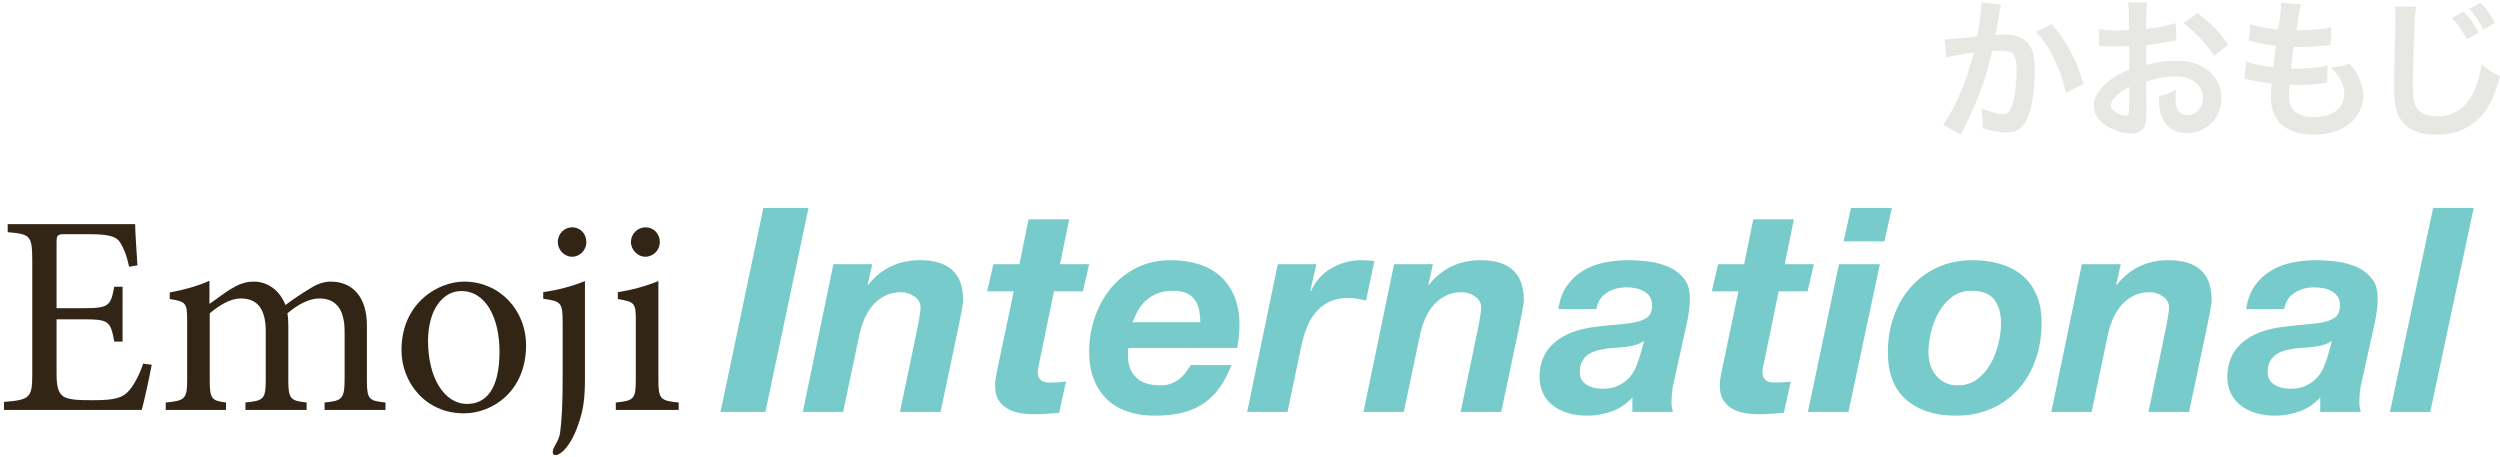
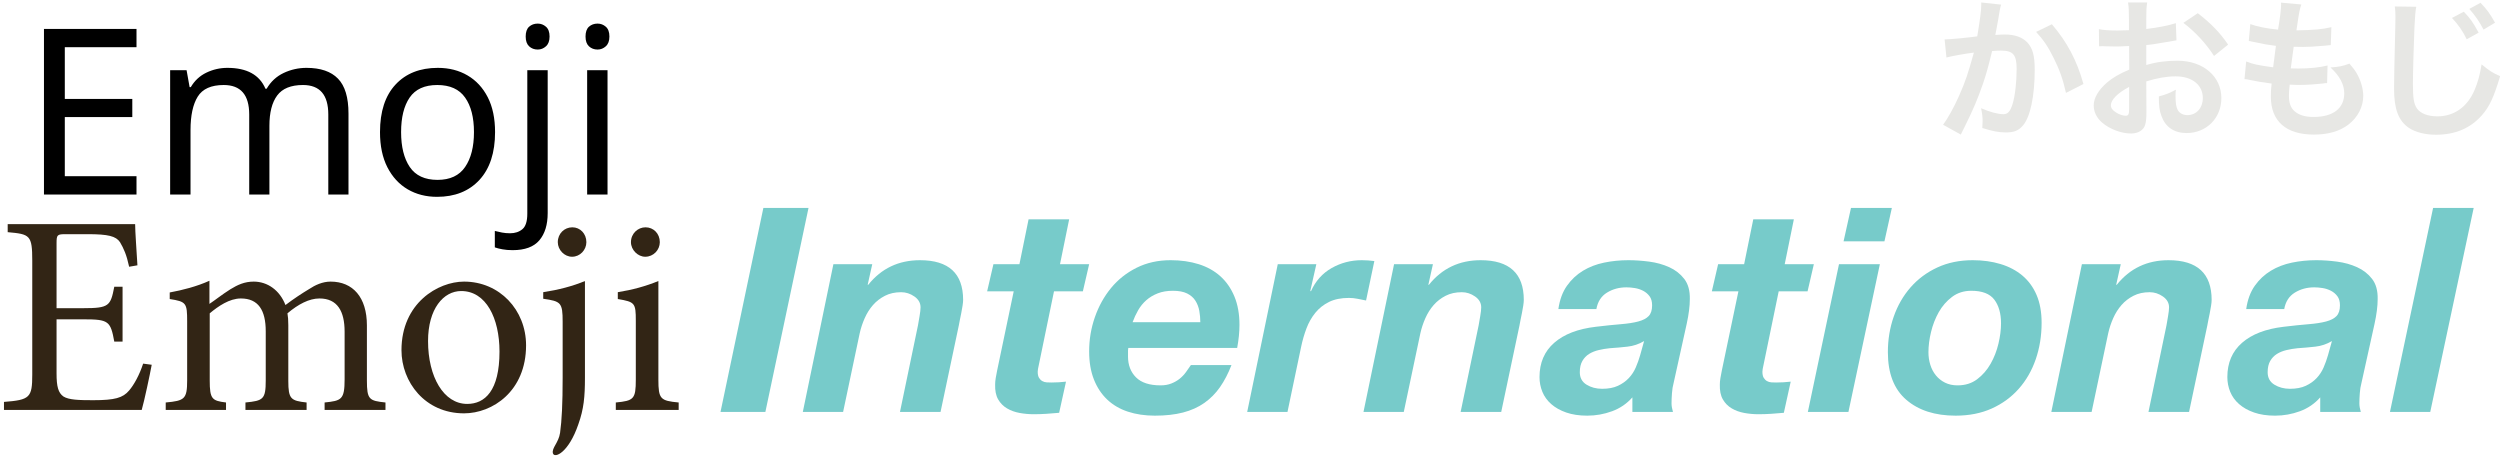
<svg xmlns="http://www.w3.org/2000/svg" version="1.1" x="0px" y="0px" width="603.63px" height="110.129px" viewBox="0 0 603.63 110.129" enable-background="new 0 0 603.63 110.129" xml:space="preserve">
  <g id="Layer_3" display="none">
    <rect x="-109.822" y="-91.908" display="inline" fill="#121319" width="797" height="308" />
  </g>
  <g id="Layer_4" display="none">
    <rect x="167.178" y="48.631" display="inline" fill="none" width="472" height="80.73" />
    <text transform="matrix(1 0 0 1 167.1782 98.9604)" display="inline" fill="#F800FF" font-family="'Helvetica-BoldOblique'" font-size="70">Feelings</text>
  </g>
  <g id="Layer_1">
    <g>
      <path fill="#322515" d="M36.633,88.073c-0.414,2.277-1.794,8.763-2.415,10.902H0.959v-1.932c6.279-0.483,6.831-1.035,6.831-6.624    V62.957c0-6.21-0.552-6.417-5.934-6.9v-1.932H32.63c0,1.725,0.345,6.417,0.552,9.936l-2.001,0.345    c-0.621-2.898-1.311-4.416-2.208-5.934c-0.966-1.449-2.829-1.932-7.797-1.932h-5.244c-2.139,0-2.277,0.138-2.277,2.208v15.663    h6.486c6.21,0,6.555-0.552,7.452-5.175h2.001v13.248h-2.001c-0.897-4.968-1.38-5.382-7.383-5.382h-6.555v13.041    c0,3.243,0.414,4.692,1.656,5.589c1.311,0.828,3.726,0.897,7.176,0.897c5.244,0,7.176-0.552,8.694-2.346    c1.173-1.38,2.484-3.726,3.381-6.486L36.633,88.073z" />
      <path fill="#322515" d="M78.377,98.975v-1.794c4.071-0.414,4.83-0.69,4.83-5.589V80.069c0-4.899-1.725-8.004-6.072-8.004    c-2.484,0-5.106,1.38-7.728,3.588c0.138,0.828,0.207,1.587,0.207,2.898v13.455c0,4.347,0.621,4.761,4.416,5.175v1.794H59.264    v-1.794c4.278-0.414,4.899-0.759,4.899-5.313V80c0-5.106-1.794-7.935-6.003-7.935c-2.76,0-5.451,1.863-7.521,3.588v16.215    c0,4.485,0.552,4.899,3.933,5.313v1.794H40.013v-1.794c4.554-0.414,5.175-0.828,5.175-5.313V77.585    c0-4.416-0.207-4.761-4.209-5.382v-1.587c3.036-0.552,6.555-1.449,9.591-2.829v5.589c1.449-0.966,2.967-2.208,5.037-3.519    c1.794-1.104,3.45-1.863,5.658-1.863c3.312,0,6.279,2.07,7.659,5.658c2.001-1.518,4.002-2.829,5.727-3.864    c1.449-0.966,3.243-1.794,5.175-1.794c5.382,0,8.763,3.795,8.763,10.557v13.317c0,4.623,0.552,4.899,4.485,5.313v1.794H78.377z" />
      <path fill="#322515" d="M127.021,83.381c0,11.109-8.142,16.422-14.973,16.422c-9.453,0-15.111-7.59-15.111-15.249    c0-11.385,8.832-16.56,15.111-16.56C120.604,67.994,127.021,74.825,127.021,83.381z M103.354,82.346    c0,8.694,3.795,15.18,9.453,15.18c4.278,0,7.797-3.174,7.797-12.627c0-8.073-3.243-14.628-9.246-14.628    C107.08,70.271,103.354,74.549,103.354,82.346z" />
      <path fill="#322515" d="M131.162,70.547c3.657-0.552,7.107-1.449,10.074-2.691v23.391c0,4.554-0.276,7.521-1.587,11.178    c-2.346,6.9-5.771,8.334-6.141,7.038c-0.364-1.274,1.38-2.553,1.725-4.968c0.414-2.967,0.621-7.038,0.621-13.317V77.723    c0-4.692-0.414-4.968-4.692-5.589V70.547z M134.681,58.472c0-2.07,1.587-3.588,3.519-3.588c1.863,0,3.381,1.518,3.381,3.588    c0,1.863-1.518,3.519-3.45,3.519C136.268,61.991,134.681,60.335,134.681,58.472z" />
      <path fill="#322515" d="M148.687,98.975v-1.794c4.347-0.414,4.83-0.828,4.83-5.52V77.447c0-4.278-0.207-4.554-4.347-5.244v-1.656    c3.519-0.552,6.762-1.449,9.798-2.691v23.805c0,4.692,0.483,5.106,4.899,5.52v1.794H148.687z M152.344,58.472    c0-2.07,1.656-3.588,3.519-3.588c1.932,0,3.45,1.518,3.45,3.588c0,1.863-1.518,3.519-3.519,3.519    C154,61.991,152.344,60.335,152.344,58.472z" />
    </g>
    <g>
      <path fill="#E7E7E4" d="M483.182,1.117c-0.111,0.333-0.223,0.74-0.295,1.147c-0.074,0.481-0.111,0.666-0.223,1.258    c-0.111,0.777-0.111,0.777-0.629,3.552c-0.148,0.814-0.148,0.888-0.26,1.369c1.074-0.074,1.592-0.111,2.295-0.111    c2.441,0,4.254,0.666,5.477,1.961c1.258,1.406,1.738,3.182,1.738,6.55c0,6.364-1.072,11.434-2.85,13.469    c-1.035,1.221-2.146,1.665-4.107,1.665c-1.701,0-3.219-0.296-5.697-1.073c0.037-0.74,0.074-1.258,0.074-1.628    c0-0.962-0.074-1.702-0.371-3.145c1.998,0.888,4.107,1.443,5.402,1.443c1.074,0,1.666-0.703,2.221-2.516    c0.592-1.924,0.963-5.292,0.963-8.437c0-3.404-0.852-4.403-3.775-4.403c-0.74,0-1.295,0.037-2.146,0.111    c-1.109,4.515-1.443,5.625-2.256,8.03c-1.295,3.7-2.295,6.068-4.441,10.397c-0.186,0.37-0.186,0.37-0.555,1.11    c-0.111,0.222-0.111,0.259-0.297,0.629l-4.291-2.368c1.109-1.48,2.59-4.144,3.848-6.957c1.592-3.626,2.109-5.18,3.59-10.472    c-1.887,0.222-5.402,0.851-6.623,1.184l-0.445-4.366c1.369,0,5.848-0.444,7.883-0.74c0.666-3.996,0.961-6.253,0.961-7.475    c0-0.148,0-0.407,0-0.703L483.182,1.117z M495.43,5.854c3.699,4.329,6.031,8.732,7.623,14.431l-4.219,2.146    c-0.703-3.183-1.555-5.625-2.961-8.4c-1.332-2.738-2.516-4.44-4.254-6.327L495.43,5.854z" />
      <path fill="#E7E7E4" d="M518.258,26.945c0,1.517-0.074,2.405-0.295,3.145c-0.334,1.295-1.666,2.146-3.404,2.146    c-2.332,0-5.145-1.036-6.994-2.627c-1.332-1.147-2.035-2.59-2.035-4.181c0-1.739,1.146-3.7,3.182-5.477    c1.332-1.147,2.961-2.109,5.402-3.145l-0.037-5.699c-0.295,0-0.295,0-1.516,0.074c-0.557,0.037-1.074,0.037-2,0.037    c-0.555,0-1.59-0.037-2.035-0.037c-0.48-0.037-0.812-0.037-0.924-0.037c-0.148,0-0.443,0-0.777,0.037l-0.037-4.144    c1.037,0.222,2.516,0.333,4.477,0.333c0.371,0,0.777,0,1.297-0.037c0.887-0.037,1.072-0.037,1.479-0.037V4.854    c0-2.109-0.037-3.071-0.221-4.255h4.625c-0.186,1.184-0.223,1.961-0.223,4.033V7c2.775-0.333,5.254-0.814,7.143-1.406l0.146,4.145    c-0.666,0.111-1.369,0.222-3.922,0.666c-1.221,0.222-1.961,0.333-3.367,0.481v4.81c2.516-0.74,4.848-1.036,7.549-1.036    c6.18,0,10.582,3.774,10.582,9.029c0,4.811-3.588,8.437-8.398,8.437c-2.998,0-5.107-1.443-6.068-4.107    c-0.482-1.258-0.629-2.479-0.629-4.736c1.887-0.518,2.516-0.777,4.107-1.628c-0.074,0.703-0.074,1.036-0.074,1.628    c0,1.554,0.146,2.553,0.518,3.256c0.406,0.777,1.295,1.258,2.332,1.258c2.182,0,3.736-1.739,3.736-4.107    c0-3.182-2.59-5.254-6.549-5.254c-2.221,0-4.479,0.407-7.105,1.221L518.258,26.945z M514.077,20.987    c-2.775,1.48-4.402,3.108-4.402,4.44c0,0.629,0.369,1.184,1.221,1.702c0.74,0.518,1.666,0.814,2.367,0.814    c0.631,0,0.814-0.333,0.814-1.554V20.987z M534.577,13.513c-1.85-2.923-4.551-5.846-7.4-7.993l3.479-2.331    c3.219,2.479,5.365,4.699,7.326,7.585L534.577,13.513z" />
      <path fill="#E7E7E4" d="M542.344,14.845c1.701,0.666,2.738,0.888,6.512,1.406c0.148-1.332,0.482-3.811,0.666-5.18    c-2.182-0.296-2.775-0.37-5.291-0.925c-0.518-0.111-0.703-0.148-1.258-0.259l0.369-4.07c1.555,0.592,4.182,1.11,6.699,1.332    c0.518-3.108,0.738-5.032,0.738-6.143c0-0.111,0-0.185-0.035-0.37l4.92,0.444c-0.406,1.147-0.518,1.702-1.184,6.253    c4.182-0.074,6.328-0.259,8.438-0.777l-0.148,4.33c-0.482,0.037-0.666,0.074-1.48,0.148c-2.664,0.222-3.848,0.296-5.18,0.296    c-0.371,0-0.703,0-2.295-0.037c-0.369,2.701-0.48,3.441-0.703,5.218c1.109,0.037,1.406,0.037,1.812,0.037    c2.627,0,5.293-0.259,7.068-0.74l-0.111,4.255c-0.369,0-0.48,0-1.109,0.111c-1.629,0.185-3.812,0.333-5.551,0.333    c-0.592,0-0.926,0-2.369-0.074c-0.109,0.999-0.184,1.961-0.184,2.627c0,1.813,0.406,2.96,1.369,3.811    c1.072,0.925,2.553,1.369,4.588,1.369c4.699,0,7.4-2.072,7.4-5.698c0-2.146-1.109-4.218-3.33-6.253    c2.072-0.148,2.85-0.296,4.588-0.925c0.926,1.073,1.332,1.628,1.74,2.332c0.961,1.628,1.59,3.737,1.59,5.439    c0,2.627-1.295,5.181-3.553,6.919c-2.107,1.628-4.883,2.442-8.361,2.442c-6.734,0-10.398-3.219-10.398-9.177    c0-0.962,0.037-1.887,0.186-3.145c-2.221-0.296-3.664-0.518-5.145-0.851c-0.775-0.185-0.887-0.185-1.404-0.222L542.344,14.845z" />
      <path fill="#E7E7E4" d="M583.415,1.635c-0.221,1.073-0.295,2.146-0.443,4.996c-0.148,3.441-0.369,10.953-0.369,13.58    c0,3.515,0.221,4.847,0.961,5.957c0.852,1.221,2.627,1.924,4.959,1.924c3.996,0,7.215-2.257,8.955-6.328    c0.814-1.924,1.295-3.663,1.701-6.216c1.998,1.628,2.664,2.035,4.479,2.849c-1.48,4.996-2.592,7.401-4.404,9.436    c-2.775,3.145-6.438,4.699-11.102,4.699c-2.553,0-4.92-0.592-6.475-1.628c-2.553-1.702-3.627-4.551-3.627-9.509    c0-1.924,0.074-5.625,0.297-14.912c0.037-1.11,0.037-1.887,0.037-2.405c0-1.036-0.037-1.554-0.148-2.516L583.415,1.635z     M594.887,2.819c1.59,1.666,2.182,2.517,3.588,5.069l-2.887,1.591c-0.85-1.813-2.07-3.589-3.551-5.143L594.887,2.819z     M599.659,7.148c-1.035-1.961-1.998-3.367-3.439-4.996l2.701-1.48c1.516,1.554,2.293,2.627,3.514,4.811L599.659,7.148z" />
    </g>
+     <rect x="5.178" y="7.092" fill="none" width="163" height="63" />
+     <text transform="matrix(1 0 0 1 5.1782 46.9634)" font-family="'MinionPro-Regular'" font-size="56">Emoji</text>
  </g>
  <g id="Layer_5">
    <g>
      <path fill="#77CBCA" d="M195.22,50.198l-10.419,49.266h-10.833l10.35-49.266H195.22z" />
      <path fill="#77CBCA" d="M210.606,63.792l-1.104,4.968h0.138c3.174-3.956,7.336-5.934,12.489-5.934    c6.945,0,10.419,3.198,10.419,9.591c0,0.369-0.046,0.84-0.138,1.415c-0.093,0.576-0.196,1.162-0.311,1.759    c-0.115,0.598-0.23,1.162-0.345,1.69c-0.115,0.529-0.196,0.955-0.242,1.276l-4.416,20.907H217.3l4.347-20.907    c0.092-0.552,0.218-1.287,0.38-2.208c0.161-0.919,0.241-1.632,0.241-2.139c0-1.058-0.495-1.932-1.483-2.622    c-0.99-0.69-2.059-1.035-3.208-1.035c-1.473,0-2.772,0.288-3.898,0.863c-1.128,0.576-2.094,1.323-2.898,2.242    c-0.806,0.921-1.473,1.979-2.001,3.174c-0.53,1.197-0.932,2.415-1.208,3.657l-4.002,18.975h-9.729l7.383-35.673H210.606z" />
      <path fill="#77CBCA" d="M262.978,63.792l-1.519,6.555h-6.97l-3.656,17.733c-0.093,0.369-0.162,0.702-0.207,1    c-0.047,0.299-0.069,0.517-0.069,0.655c0,0.645,0.104,1.139,0.311,1.483c0.207,0.345,0.472,0.61,0.794,0.793    c0.32,0.185,0.678,0.288,1.069,0.311c0.39,0.024,0.77,0.035,1.138,0.035c1.196,0,2.369-0.069,3.52-0.207l-1.656,7.521    c-1.012,0.092-2.024,0.172-3.035,0.242c-1.013,0.069-2.048,0.103-3.105,0.103c-1.15,0-2.289-0.103-3.416-0.31    s-2.139-0.575-3.035-1.104c-0.897-0.528-1.611-1.253-2.139-2.174c-0.529-0.919-0.771-2.115-0.725-3.588    c0-0.459,0.045-0.977,0.138-1.552c0.091-0.575,0.206-1.184,0.345-1.829l4.002-19.113h-6.417l1.519-6.555h6.278l2.208-10.833h9.799    l-2.209,10.833H262.978z" />
      <path fill="#77CBCA" d="M272.361,84.629c0,0.184,0,0.369,0,0.552v0.897c0,2.07,0.645,3.75,1.932,5.037    c1.288,1.289,3.266,1.932,5.935,1.932c0.966,0,1.829-0.149,2.587-0.449c0.76-0.298,1.426-0.678,2.002-1.138    c0.574-0.459,1.08-0.989,1.518-1.587c0.437-0.598,0.839-1.173,1.207-1.725h9.799c-0.783,2.024-1.703,3.795-2.76,5.313    c-1.059,1.518-2.324,2.794-3.795,3.83c-1.473,1.035-3.187,1.806-5.141,2.312c-1.956,0.505-4.221,0.759-6.797,0.759    c-2.393,0-4.566-0.322-6.521-0.966c-1.956-0.644-3.622-1.622-5.003-2.933c-1.379-1.311-2.449-2.933-3.208-4.865    c-0.759-1.932-1.139-4.185-1.139-6.762c0-2.852,0.46-5.6,1.38-8.246c0.92-2.645,2.219-4.991,3.898-7.038    c1.679-2.046,3.736-3.68,6.176-4.899c2.438-1.218,5.175-1.829,8.211-1.829c2.484,0,4.749,0.323,6.797,0.966    c2.046,0.645,3.795,1.622,5.244,2.932c1.449,1.311,2.575,2.945,3.381,4.899c0.804,1.956,1.207,4.221,1.207,6.796    c0,1.749-0.184,3.612-0.552,5.589H272.43C272.384,84.239,272.361,84.446,272.361,84.629z M289.577,75.073    c-0.161-0.897-0.472-1.713-0.932-2.449c-0.46-0.735-1.128-1.322-2.001-1.76c-0.875-0.437-2.024-0.655-3.449-0.655    c-1.381,0-2.6,0.207-3.658,0.621c-1.059,0.414-1.979,0.966-2.76,1.656c-0.782,0.69-1.438,1.496-1.967,2.415    c-0.529,0.921-0.978,1.887-1.345,2.898h16.353C289.818,76.879,289.738,75.97,289.577,75.073z" />
      <path fill="#77CBCA" d="M317.832,63.792l-1.449,6.417l0.139,0.138c1.104-2.484,2.771-4.357,5.002-5.624    c2.23-1.265,4.658-1.897,7.279-1.897c1.012,0,2.023,0.069,3.036,0.207l-2.001,9.522c-0.689-0.138-1.38-0.276-2.07-0.414    c-0.689-0.138-1.379-0.207-2.069-0.207c-1.887,0-3.485,0.322-4.796,0.966c-1.311,0.645-2.414,1.518-3.312,2.622    c-0.896,1.104-1.609,2.358-2.139,3.76c-0.529,1.404-0.955,2.864-1.275,4.382l-3.312,15.801h-9.729l7.383-35.673H317.832z" />
      <path fill="#77CBCA" d="M345.982,63.792l-1.104,4.968h0.138c3.174-3.956,7.337-5.934,12.489-5.934    c6.945,0,10.419,3.198,10.419,9.591c0,0.369-0.046,0.84-0.138,1.415c-0.094,0.576-0.197,1.162-0.311,1.759    c-0.115,0.598-0.23,1.162-0.346,1.69c-0.115,0.529-0.195,0.955-0.241,1.276l-4.416,20.907h-9.798l4.347-20.907    c0.092-0.552,0.218-1.287,0.38-2.208c0.16-0.919,0.241-1.632,0.241-2.139c0-1.058-0.495-1.932-1.483-2.622    c-0.99-0.69-2.059-1.035-3.209-1.035c-1.473,0-2.771,0.288-3.898,0.863c-1.127,0.576-2.094,1.323-2.897,2.242    c-0.806,0.921-1.473,1.979-2.001,3.174c-0.529,1.197-0.932,2.415-1.207,3.657l-4.002,18.975h-9.729l7.383-35.673H345.982z" />
      <path fill="#77CBCA" d="M378.343,69.001c1.057-1.495,2.346-2.702,3.863-3.623c1.518-0.92,3.22-1.575,5.106-1.967    c1.886-0.39,3.841-0.586,5.864-0.586c1.61,0,3.289,0.116,5.037,0.345c1.748,0.23,3.357,0.679,4.83,1.345    c1.473,0.667,2.68,1.611,3.623,2.829c0.941,1.22,1.391,2.841,1.346,4.865c0,1.702-0.254,3.703-0.76,6.003l-3.174,14.352    c-0.184,0.645-0.311,1.438-0.379,2.38c-0.069,0.943-0.104,1.76-0.104,2.45c0,0.598,0.113,1.288,0.345,2.07h-9.798v-3.519    c-1.335,1.518-2.967,2.634-4.899,3.347c-1.932,0.712-3.933,1.069-6.003,1.069c-1.932,0-3.623-0.253-5.071-0.759    c-1.449-0.506-2.657-1.184-3.622-2.036c-0.967-0.851-1.68-1.839-2.14-2.967c-0.459-1.127-0.69-2.312-0.69-3.554    c0-3.45,1.185-6.21,3.555-8.28c2.368-2.07,5.715-3.357,10.039-3.864c2.299-0.276,4.301-0.483,6.003-0.621    c1.701-0.138,3.116-0.355,4.243-0.655c1.127-0.299,1.967-0.735,2.519-1.311c0.552-0.575,0.828-1.437,0.828-2.587    c0-0.92-0.207-1.656-0.621-2.208c-0.414-0.552-0.931-0.989-1.552-1.311c-0.621-0.321-1.289-0.54-2.002-0.656    c-0.713-0.114-1.392-0.172-2.035-0.172c-1.748,0-3.312,0.426-4.691,1.276c-1.381,0.852-2.232,2.174-2.554,3.968h-9.177    C376.594,72.371,377.285,70.496,378.343,69.001z M392.97,83.698c-1.426,0.162-2.852,0.288-4.277,0.379    c-0.921,0.093-1.818,0.242-2.691,0.449c-0.874,0.207-1.645,0.518-2.311,0.932c-0.668,0.414-1.208,0.978-1.622,1.69    c-0.414,0.714-0.621,1.622-0.621,2.726c0,1.334,0.54,2.335,1.622,3.001c1.08,0.667,2.334,1,3.76,1c1.518,0,2.795-0.242,3.83-0.725    s1.908-1.104,2.621-1.863c0.713-0.759,1.277-1.622,1.691-2.588c0.414-0.966,0.759-1.932,1.035-2.898l0.965-3.45    C395.731,83.089,394.396,83.537,392.97,83.698z" />
      <path fill="#77CBCA" d="M437.958,63.792l-1.518,6.555h-6.97l-3.657,17.733c-0.092,0.369-0.162,0.702-0.207,1    c-0.046,0.299-0.068,0.517-0.068,0.655c0,0.645,0.104,1.139,0.311,1.483c0.207,0.345,0.471,0.61,0.793,0.793    c0.321,0.185,0.678,0.288,1.07,0.311c0.39,0.024,0.77,0.035,1.138,0.035c1.196,0,2.368-0.069,3.519-0.207l-1.655,7.521    c-1.013,0.092-2.024,0.172-3.036,0.242c-1.012,0.069-2.047,0.103-3.105,0.103c-1.15,0-2.289-0.103-3.415-0.31    c-1.128-0.207-2.14-0.575-3.036-1.104c-0.896-0.528-1.61-1.253-2.139-2.174c-0.529-0.919-0.771-2.115-0.725-3.588    c0-0.459,0.045-0.977,0.139-1.552c0.091-0.575,0.206-1.184,0.344-1.829l4.002-19.113h-6.416l1.518-6.555h6.279l2.207-10.833h9.799    l-2.208,10.833H437.958z" />
      <path fill="#77CBCA" d="M453.896,63.792l-7.59,35.673h-9.797l7.52-35.673H453.896z M445.134,58.271l1.793-8.073h9.867    l-1.793,8.073H445.134z" />
      <path fill="#77CBCA" d="M457.244,76.453c0.941-2.691,2.299-5.047,4.07-7.072c1.77-2.023,3.922-3.623,6.451-4.795    c2.529-1.173,5.383-1.76,8.557-1.76c2.438,0,4.68,0.311,6.727,0.932s3.807,1.553,5.279,2.794c1.471,1.242,2.609,2.807,3.416,4.692    c0.805,1.887,1.207,4.118,1.207,6.693c0,3.128-0.473,6.061-1.414,8.797c-0.943,2.737-2.312,5.118-4.105,7.142    c-1.795,2.024-3.969,3.612-6.521,4.761c-2.553,1.149-5.463,1.725-8.729,1.725c-4.967,0-8.936-1.276-11.902-3.83    c-2.967-2.553-4.449-6.382-4.449-11.488C455.83,82.007,456.3,79.144,457.244,76.453z M466.076,88.08    c0.299,0.966,0.746,1.817,1.346,2.553c0.596,0.736,1.332,1.323,2.207,1.76c0.873,0.438,1.887,0.655,3.037,0.655    c1.838,0,3.414-0.494,4.727-1.483c1.311-0.989,2.391-2.231,3.242-3.726c0.85-1.494,1.482-3.116,1.896-4.865    c0.414-1.748,0.621-3.381,0.621-4.899c0-2.391-0.541-4.3-1.621-5.727c-1.08-1.425-2.932-2.139-5.555-2.139    c-1.793,0-3.346,0.495-4.656,1.483c-1.312,0.99-2.381,2.22-3.209,3.691c-0.828,1.473-1.449,3.07-1.863,4.795    s-0.621,3.347-0.621,4.865C465.626,86.102,465.775,87.113,466.076,88.08z" />
      <path fill="#77CBCA" d="M512.062,63.792l-1.104,4.968h0.139c3.174-3.956,7.336-5.934,12.488-5.934    c6.945,0,10.42,3.198,10.42,9.591c0,0.369-0.047,0.84-0.139,1.415c-0.092,0.576-0.195,1.162-0.311,1.759    c-0.115,0.598-0.23,1.162-0.346,1.69c-0.115,0.529-0.195,0.955-0.24,1.276l-4.416,20.907h-9.799l4.348-20.907    c0.092-0.552,0.217-1.287,0.379-2.208c0.16-0.919,0.242-1.632,0.242-2.139c0-1.058-0.496-1.932-1.484-2.622    c-0.99-0.69-2.059-1.035-3.209-1.035c-1.473,0-2.771,0.288-3.898,0.863c-1.127,0.576-2.094,1.323-2.896,2.242    c-0.807,0.921-1.473,1.979-2.002,3.174c-0.529,1.197-0.932,2.415-1.207,3.657l-4.002,18.975h-9.729l7.383-35.673H512.062z" />
      <path fill="#77CBCA" d="M544.423,69.001c1.057-1.495,2.346-2.702,3.863-3.623c1.518-0.92,3.219-1.575,5.105-1.967    c1.887-0.39,3.842-0.586,5.865-0.586c1.609,0,3.289,0.116,5.037,0.345c1.748,0.23,3.357,0.679,4.83,1.345    c1.473,0.667,2.68,1.611,3.623,2.829c0.941,1.22,1.391,2.841,1.346,4.865c0,1.702-0.254,3.703-0.76,6.003l-3.174,14.352    c-0.184,0.645-0.311,1.438-0.379,2.38c-0.07,0.943-0.104,1.76-0.104,2.45c0,0.598,0.113,1.288,0.344,2.07h-9.797v-3.519    c-1.334,1.518-2.967,2.634-4.898,3.347c-1.934,0.712-3.934,1.069-6.004,1.069c-1.932,0-3.623-0.253-5.072-0.759    c-1.447-0.506-2.656-1.184-3.621-2.036c-0.967-0.851-1.68-1.839-2.139-2.967c-0.461-1.127-0.691-2.312-0.691-3.554    c0-3.45,1.184-6.21,3.555-8.28c2.367-2.07,5.715-3.357,10.039-3.864c2.299-0.276,4.301-0.483,6.002-0.621    c1.701-0.138,3.117-0.355,4.244-0.655c1.127-0.299,1.967-0.735,2.52-1.311c0.551-0.575,0.828-1.437,0.828-2.587    c0-0.92-0.207-1.656-0.621-2.208c-0.414-0.552-0.932-0.989-1.553-1.311c-0.621-0.321-1.289-0.54-2.002-0.656    c-0.713-0.114-1.391-0.172-2.035-0.172c-1.748,0-3.312,0.426-4.691,1.276c-1.381,0.852-2.232,2.174-2.553,3.968h-9.178    C542.673,72.371,543.365,70.496,544.423,69.001z M559.05,83.698c-1.426,0.162-2.852,0.288-4.277,0.379    c-0.92,0.093-1.818,0.242-2.691,0.449s-1.645,0.518-2.311,0.932c-0.668,0.414-1.209,0.978-1.623,1.69    c-0.412,0.714-0.619,1.622-0.619,2.726c0,1.334,0.539,2.335,1.621,3.001c1.08,0.667,2.334,1,3.76,1    c1.518,0,2.795-0.242,3.83-0.725s1.908-1.104,2.621-1.863c0.713-0.759,1.277-1.622,1.691-2.588    c0.414-0.966,0.758-1.932,1.035-2.898l0.965-3.45C561.81,83.089,560.476,83.537,559.05,83.698z" />
      <path fill="#77CBCA" d="M597.277,50.198l-10.488,49.266h-9.729l10.418-49.266H597.277z" />
    </g>
  </g>
  <g id="Layer_2" display="none">
    <line display="inline" fill="none" stroke="#231F20" stroke-miterlimit="10" x1="555.25" y1="244.58" x2="633.299" y2="-117.616" />
    <line display="inline" fill="none" stroke="#231F20" stroke-miterlimit="10" x1="425.032" y1="221.654" x2="503.081" y2="-140.542" />
  </g>
</svg>
